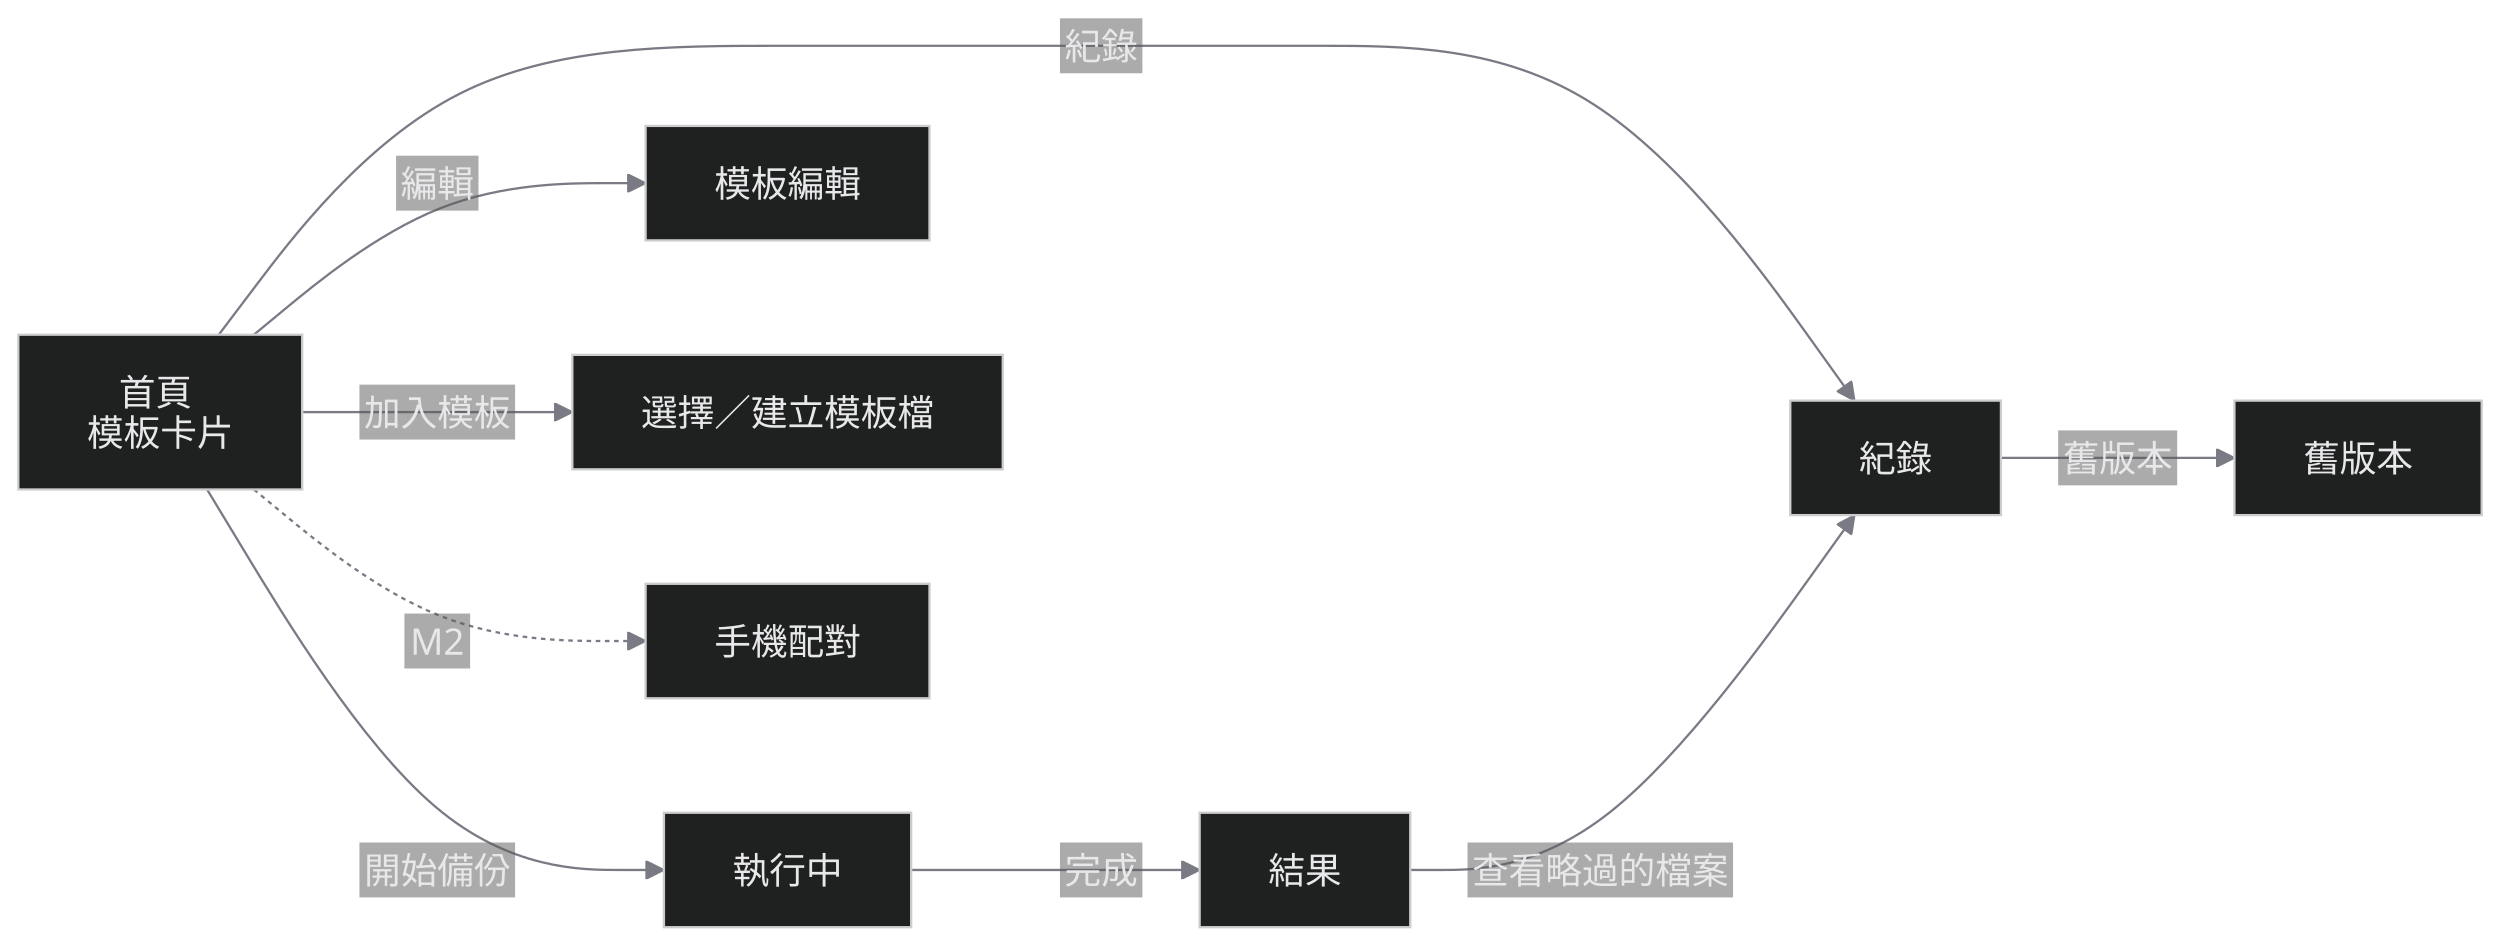
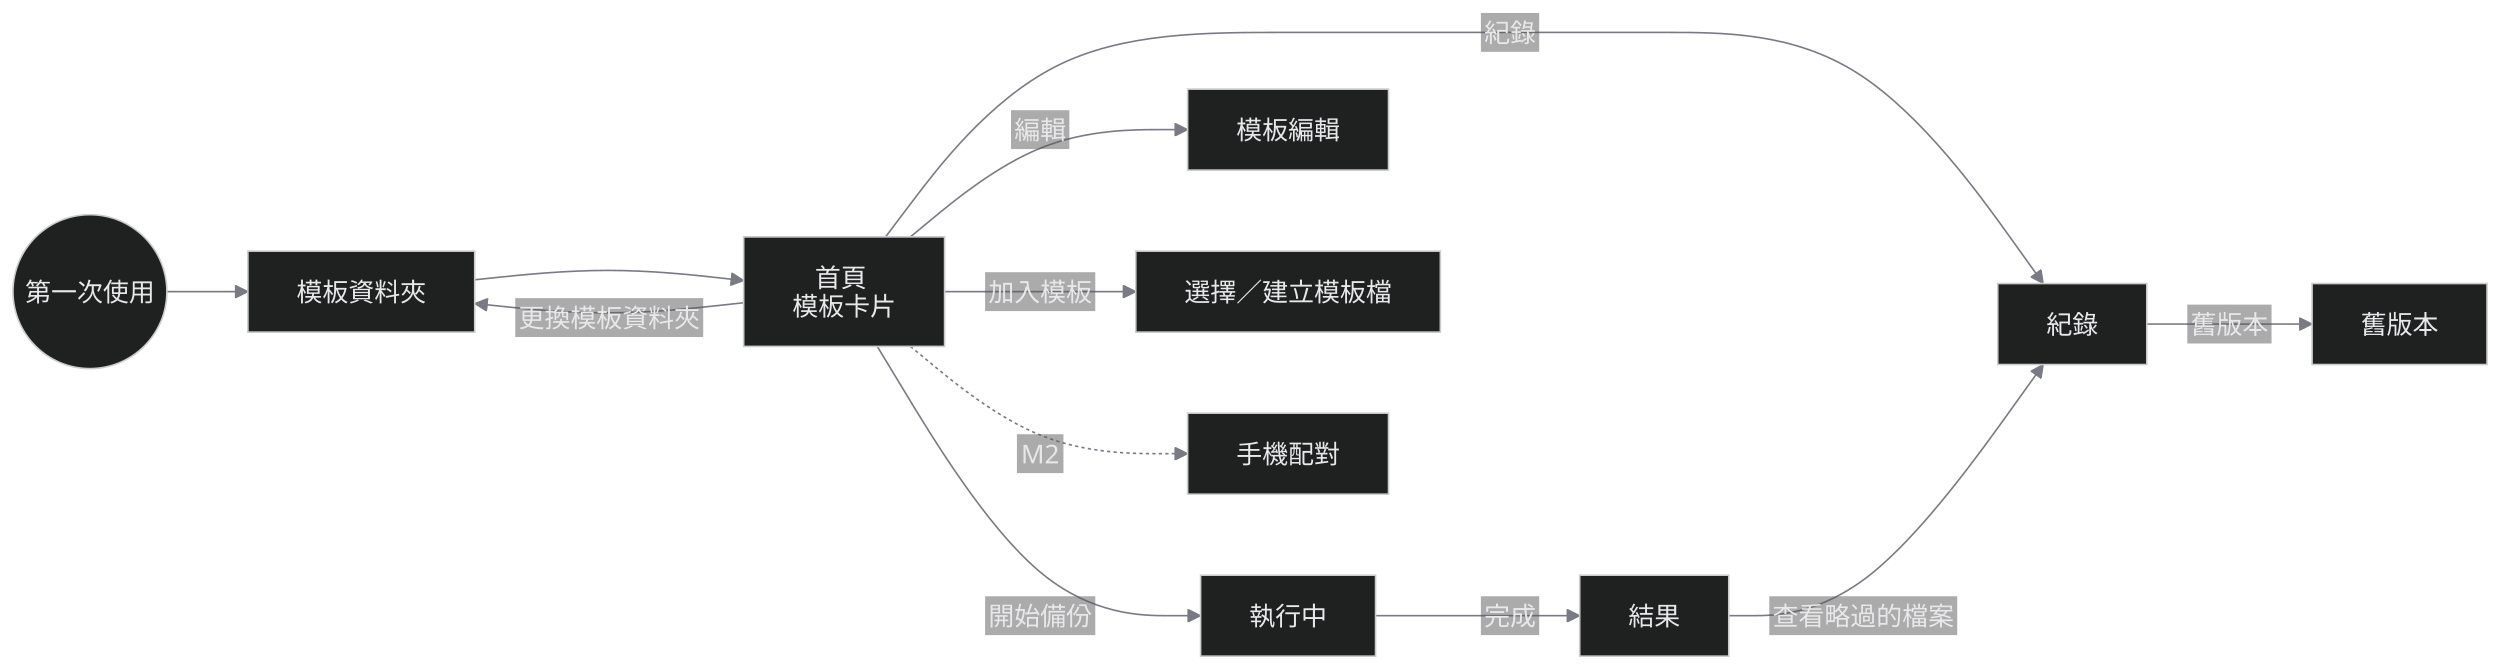
- <svg xmlns="http://www.w3.org/2000/svg" id="diagram-screens" width="100%" class="flowchart" style="max-width: 1092px; background-color: transparent;" viewBox="0 0 1092 413" role="graphics-document document" aria-roledescription="flowchart-v2">
+ <svg xmlns="http://www.w3.org/2000/svg" id="diagram-screens" width="100%" class="flowchart" style="max-width: 1543px; background-color: transparent;" viewBox="0 0 1543 413" role="graphics-document document" aria-roledescription="flowchart-v2">
  <style>#diagram-screens{font-family:Microsoft JhengHei UI,Microsoft JhengHei,Noto Sans TC,sans-serif;font-size:16px;fill:#E8E8EA;}@keyframes edge-animation-frame{from{stroke-dashoffset:0;}}@keyframes dash{to{stroke-dashoffset:0;}}#diagram-screens .edge-animation-slow{stroke-dasharray:9,5!important;stroke-dashoffset:900;animation:dash 50s linear infinite;stroke-linecap:round;}#diagram-screens .edge-animation-fast{stroke-dasharray:9,5!important;stroke-dashoffset:900;animation:dash 20s linear infinite;stroke-linecap:round;}#diagram-screens .error-icon{fill:#a44141;}#diagram-screens .error-text{fill:#ddd;stroke:#ddd;}#diagram-screens .edge-thickness-normal{stroke-width:1px;}#diagram-screens .edge-thickness-thick{stroke-width:3.5px;}#diagram-screens .edge-pattern-solid{stroke-dasharray:0;}#diagram-screens .edge-thickness-invisible{stroke-width:0;fill:none;}#diagram-screens .edge-pattern-dashed{stroke-dasharray:3;}#diagram-screens .edge-pattern-dotted{stroke-dasharray:2;}#diagram-screens .marker{fill:#7A7A85;stroke:#7A7A85;}#diagram-screens .marker.cross{stroke:#7A7A85;}#diagram-screens svg{font-family:Microsoft JhengHei UI,Microsoft JhengHei,Noto Sans TC,sans-serif;font-size:16px;}#diagram-screens p{margin:0;}#diagram-screens .label{font-family:Microsoft JhengHei UI,Microsoft JhengHei,Noto Sans TC,sans-serif;color:#E8E8EA;}#diagram-screens .cluster-label text{fill:#F9FFFE;}#diagram-screens .cluster-label span{color:#F9FFFE;}#diagram-screens .cluster-label span p{background-color:transparent;}#diagram-screens .label text,#diagram-screens span{fill:#E8E8EA;color:#E8E8EA;}#diagram-screens .node rect,#diagram-screens .node circle,#diagram-screens .node ellipse,#diagram-screens .node polygon,#diagram-screens .node path{fill:#1f2020;stroke:#ccc;stroke-width:1px;}#diagram-screens .rough-node .label text,#diagram-screens .node .label text,#diagram-screens .image-shape .label,#diagram-screens .icon-shape .label{text-anchor:middle;}#diagram-screens .node .katex path{fill:#000;stroke:#000;stroke-width:1px;}#diagram-screens .rough-node .label,#diagram-screens .node .label,#diagram-screens .image-shape .label,#diagram-screens .icon-shape .label{text-align:center;}#diagram-screens .node.clickable{cursor:pointer;}#diagram-screens .root .anchor path{fill:#7A7A85!important;stroke-width:0;stroke:#7A7A85;}#diagram-screens .arrowheadPath{fill:lightgrey;}#diagram-screens .edgePath .path{stroke:#7A7A85;stroke-width:1px;}#diagram-screens .flowchart-link{stroke:#7A7A85;fill:none;}#diagram-screens .edgeLabel{background-color:hsl(0, 0%, 34.412%);text-align:center;}#diagram-screens .edgeLabel p{background-color:hsl(0, 0%, 34.412%);}#diagram-screens .edgeLabel rect{opacity:0.5;background-color:hsl(0, 0%, 34.412%);fill:hsl(0, 0%, 34.412%);}#diagram-screens .labelBkg{background-color:rgba(87.75, 87.75, 87.75, 0.5);}#diagram-screens .cluster rect{fill:hsl(180, 1.587%, 28.353%);stroke:rgba(255, 255, 255, 0.25);stroke-width:1px;}#diagram-screens .cluster text{fill:#F9FFFE;}#diagram-screens .cluster span{color:#F9FFFE;}#diagram-screens .node .collapsed-indicator{fill:rgba(255, 255, 255, 0.25);stroke:none;opacity:0.6;}#diagram-screens .node .collapsed-separator{stroke:rgba(255, 255, 255, 0.25);stroke-width:0.75px;}#diagram-screens div.mermaidTooltip{position:absolute;text-align:center;max-width:200px;padding:2px;font-family:Microsoft JhengHei UI,Microsoft JhengHei,Noto Sans TC,sans-serif;font-size:12px;background:#2E2E38;border:1px solid rgba(255, 255, 255, 0.25);border-radius:2px;pointer-events:none;z-index:100;}#diagram-screens .flowchartTitleText{text-anchor:middle;font-size:18px;fill:#E8E8EA;}#diagram-screens rect.text{fill:none;stroke-width:0;}#diagram-screens .icon-shape,#diagram-screens .image-shape{background-color:hsl(0, 0%, 34.412%);text-align:center;}#diagram-screens .icon-shape p,#diagram-screens .image-shape p{background-color:hsl(0, 0%, 34.412%);padding:2px;}#diagram-screens .icon-shape .label rect,#diagram-screens .image-shape .label rect{opacity:0.5;background-color:hsl(0, 0%, 34.412%);fill:hsl(0, 0%, 34.412%);}#diagram-screens .label-icon{display:inline-block;height:1em;overflow:visible;vertical-align:-0.125em;}#diagram-screens .node .label-icon path{fill:currentColor;stroke:revert;stroke-width:revert;}#diagram-screens .node .neo-node{stroke:#ccc;}#diagram-screens [data-look="neo"].node rect,#diagram-screens [data-look="neo"].cluster rect,#diagram-screens [data-look="neo"].node polygon{stroke:url(#diagram-screens-gradient);filter:drop-shadow( 1px 2px 2px rgba(185,185,185,1));}#diagram-screens [data-look="neo"].swimlane.cluster rect{filter:none;}#diagram-screens [data-look="neo"].node path{stroke:url(#diagram-screens-gradient);stroke-width:1px;}#diagram-screens [data-look="neo"].node .outer-path{filter:drop-shadow( 1px 2px 2px rgba(185,185,185,1));}#diagram-screens [data-look="neo"].node .neo-line path{stroke:#ccc;filter:none;}#diagram-screens [data-look="neo"].node circle{stroke:url(#diagram-screens-gradient);filter:drop-shadow( 1px 2px 2px rgba(185,185,185,1));}#diagram-screens [data-look="neo"].node circle .state-start{fill:#000000;}#diagram-screens [data-look="neo"].icon-shape .icon{fill:url(#diagram-screens-gradient);filter:drop-shadow( 1px 2px 2px rgba(185,185,185,1));}#diagram-screens [data-look="neo"].icon-shape .icon-neo path{stroke:url(#diagram-screens-gradient);filter:drop-shadow( 1px 2px 2px rgba(185,185,185,1));}#diagram-screens :root{--mermaid-font-family:"trebuchet ms",verdana,arial,sans-serif;}</style>
  <g>
    <marker id="diagram-screens_flowchart-v2-pointEnd" class="marker flowchart-v2" viewBox="0 0 10 10" refX="5" refY="5" markerUnits="userSpaceOnUse" markerWidth="8" markerHeight="8" orient="auto">
      <path d="M 0 0 L 10 5 L 0 10 z" class="arrowMarkerPath" style="stroke-width: 1; stroke-dasharray: 1, 0;" />
    </marker>
    <marker id="diagram-screens_flowchart-v2-pointStart" class="marker flowchart-v2" viewBox="0 0 10 10" refX="4.5" refY="5" markerUnits="userSpaceOnUse" markerWidth="8" markerHeight="8" orient="auto">
      <path d="M 0 5 L 10 10 L 10 0 z" class="arrowMarkerPath" style="stroke-width: 1; stroke-dasharray: 1, 0;" />
    </marker>
    <marker id="diagram-screens_flowchart-v2-pointEnd-margin" class="marker flowchart-v2" viewBox="0 0 11.5 14" refX="11.5" refY="7" markerUnits="userSpaceOnUse" markerWidth="10.5" markerHeight="14" orient="auto">
      <path d="M 0 0 L 11.5 7 L 0 14 z" class="arrowMarkerPath" style="stroke-width: 0; stroke-dasharray: 1, 0;" />
    </marker>
    <marker id="diagram-screens_flowchart-v2-pointStart-margin" class="marker flowchart-v2" viewBox="0 0 11.5 14" refX="1" refY="7" markerUnits="userSpaceOnUse" markerWidth="11.5" markerHeight="14" orient="auto">
      <polygon points="0,7 11.5,14 11.5,0" class="arrowMarkerPath" style="stroke-width: 0; stroke-dasharray: 1, 0;" />
    </marker>
    <marker id="diagram-screens_flowchart-v2-circleEnd" class="marker flowchart-v2" viewBox="0 0 10 10" refX="11" refY="5" markerUnits="userSpaceOnUse" markerWidth="11" markerHeight="11" orient="auto">
      <circle cx="5" cy="5" r="5" class="arrowMarkerPath" style="stroke-width: 1; stroke-dasharray: 1, 0;" />
    </marker>
    <marker id="diagram-screens_flowchart-v2-circleStart" class="marker flowchart-v2" viewBox="0 0 10 10" refX="-1" refY="5" markerUnits="userSpaceOnUse" markerWidth="11" markerHeight="11" orient="auto">
      <circle cx="5" cy="5" r="5" class="arrowMarkerPath" style="stroke-width: 1; stroke-dasharray: 1, 0;" />
    </marker>
    <marker id="diagram-screens_flowchart-v2-circleEnd-margin" class="marker flowchart-v2" viewBox="0 0 10 10" refY="5" refX="12.25" markerUnits="userSpaceOnUse" markerWidth="14" markerHeight="14" orient="auto">
      <circle cx="5" cy="5" r="5" class="arrowMarkerPath" style="stroke-width: 0; stroke-dasharray: 1, 0;" />
    </marker>
    <marker id="diagram-screens_flowchart-v2-circleStart-margin" class="marker flowchart-v2" viewBox="0 0 10 10" refX="-2" refY="5" markerUnits="userSpaceOnUse" markerWidth="14" markerHeight="14" orient="auto">
      <circle cx="5" cy="5" r="5" class="arrowMarkerPath" style="stroke-width: 0; stroke-dasharray: 1, 0;" />
    </marker>
    <marker id="diagram-screens_flowchart-v2-crossEnd" class="marker cross flowchart-v2" viewBox="0 0 11 11" refX="12" refY="5.2" markerUnits="userSpaceOnUse" markerWidth="11" markerHeight="11" orient="auto">
      <path d="M 1,1 l 9,9 M 10,1 l -9,9" class="arrowMarkerPath" style="stroke-width: 2; stroke-dasharray: 1, 0;" />
    </marker>
    <marker id="diagram-screens_flowchart-v2-crossStart" class="marker cross flowchart-v2" viewBox="0 0 11 11" refX="-1" refY="5.2" markerUnits="userSpaceOnUse" markerWidth="11" markerHeight="11" orient="auto">
      <path d="M 1,1 l 9,9 M 10,1 l -9,9" class="arrowMarkerPath" style="stroke-width: 2; stroke-dasharray: 1, 0;" />
    </marker>
    <marker id="diagram-screens_flowchart-v2-crossEnd-margin" class="marker cross flowchart-v2" viewBox="0 0 15 15" refX="17.7" refY="7.5" markerUnits="userSpaceOnUse" markerWidth="12" markerHeight="12" orient="auto">
      <path d="M 1,1 L 14,14 M 1,14 L 14,1" class="arrowMarkerPath" style="stroke-width: 2.5;" />
    </marker>
    <marker id="diagram-screens_flowchart-v2-crossStart-margin" class="marker cross flowchart-v2" viewBox="0 0 15 15" refX="-3.5" refY="7.5" markerUnits="userSpaceOnUse" markerWidth="12" markerHeight="12" orient="auto">
      <path d="M 1,1 L 14,14 M 1,14 L 14,1" class="arrowMarkerPath" style="stroke-width: 2.5; stroke-dasharray: 1, 0;" />
    </marker>
    <g class="root">
      <g class="clusters" />
      <g class="edgePaths">
-         <path d="M90.449,213.8L107.207,241.5C123.966,269.2,157.483,324.6,190.075,352.3C222.667,380,254.333,380,270.167,380L286,380" id="diagram-screens-L_HOME_RUN_0" class="edge-thickness-normal edge-pattern-solid edge-thickness-normal edge-pattern-solid flowchart-link" style=";" data-edge="true" data-et="edge" data-id="L_HOME_RUN_0" data-points="W3sieCI6OTAuNDQ4OTk5NTM4NDIxNjMsInkiOjIxMy43OTk5OTkyMzcwNjA1NX0seyJ4IjoxOTEsInkiOjM4MH0seyJ4IjoyOTAsInkiOjM4MH1d" data-look="classic" marker-end="url(#diagram-screens_flowchart-v2-pointEnd)" />
-         <path d="M110.898,146.2L124.248,135.167C137.599,124.133,164.299,102.067,192.15,91.033C220,80,249,80,263.5,80L278,80" id="diagram-screens-L_HOME_EDIT_0" class="edge-thickness-normal edge-pattern-solid edge-thickness-normal edge-pattern-solid flowchart-link" style=";" data-edge="true" data-et="edge" data-id="L_HOME_EDIT_0" data-points="W3sieCI6MTEwLjg5Nzk5OTA3Njg0MzI2LCJ5IjoxNDYuMjAwMDAwNzYyOTM5NDV9LHsieCI6MTkxLCJ5Ijo4MH0seyJ4IjoyODIsInkiOjgwfV0=" data-look="classic" marker-end="url(#diagram-screens_flowchart-v2-pointEnd)" />
-         <path d="M132,180L141.833,180C151.667,180,171.333,180,190.333,180C209.333,180,227.667,180,236.833,180L246,180" id="diagram-screens-L_HOME_ADD_0" class="edge-thickness-normal edge-pattern-solid edge-thickness-normal edge-pattern-solid flowchart-link" style=";" data-edge="true" data-et="edge" data-id="L_HOME_ADD_0" data-points="W3sieCI6MTMyLCJ5IjoxODB9LHsieCI6MTkxLCJ5IjoxODB9LHsieCI6MjUwLCJ5IjoxODB9XQ==" data-look="classic" marker-end="url(#diagram-screens_flowchart-v2-pointEnd)" />
-         <path d="M95.561,146.2L111.468,125.167C127.374,104.133,159.187,62.067,200.594,41.033C242,20,293,20,341.333,20C389.667,20,435.333,20,473,20C510.667,20,540.333,20,576.667,20C613,20,656,20,695.626,45.291C735.251,70.583,771.502,121.166,789.628,146.457L807.753,171.749" id="diagram-screens-L_HOME_LOG_0" class="edge-thickness-normal edge-pattern-solid edge-thickness-normal edge-pattern-solid flowchart-link" style=";" data-edge="true" data-et="edge" data-id="L_HOME_LOG_0" data-points="W3sieCI6OTUuNTYxMjQ5NDIzMDI3MDQsInkiOjE0Ni4yMDAwMDA3NjI5Mzk0NX0seyJ4IjoxOTEsInkiOjIwfSx7IngiOjM0NCwieSI6MjB9LHsieCI6NDgxLCJ5IjoyMH0seyJ4Ijo1NzAsInkiOjIwfSx7IngiOjY5OSwieSI6MjB9LHsieCI6ODEwLjA4MzMzMzMzMzMzMzQsInkiOjE3NX1d" data-look="classic" marker-end="url(#diagram-screens_flowchart-v2-pointEnd)" />
-         <path d="M398,380L411.833,380C425.667,380,453.333,380,473.667,380C494,380,507,380,513.5,380L520,380" id="diagram-screens-L_RUN_RESULT_0" class="edge-thickness-normal edge-pattern-solid edge-thickness-normal edge-pattern-solid flowchart-link" style=";" data-edge="true" data-et="edge" data-id="L_RUN_RESULT_0" data-points="W3sieCI6Mzk4LCJ5IjozODB9LHsieCI6NDgxLCJ5IjozODB9LHsieCI6NTI0LCJ5IjozODB9XQ==" data-look="classic" marker-end="url(#diagram-screens_flowchart-v2-pointEnd)" />
-         <path d="M616,380L629.833,380C643.667,380,671.333,380,703.292,354.709C735.251,329.417,771.502,278.834,789.628,253.543L807.753,228.251" id="diagram-screens-L_RESULT_LOG_0" class="edge-thickness-normal edge-pattern-solid edge-thickness-normal edge-pattern-solid flowchart-link" style=";" data-edge="true" data-et="edge" data-id="L_RESULT_LOG_0" data-points="W3sieCI6NjE2LCJ5IjozODB9LHsieCI6Njk5LCJ5IjozODB9LHsieCI6ODEwLjA4MzMzMzMzMzMzMzQsInkiOjIyNX1d" data-look="classic" marker-end="url(#diagram-screens_flowchart-v2-pointEnd)" />
-         <path d="M874,200L882.5,200C891,200,908,200,924.333,200C940.667,200,956.333,200,964.167,200L972,200" id="diagram-screens-L_LOG_VER_0" class="edge-thickness-normal edge-pattern-solid edge-thickness-normal edge-pattern-solid flowchart-link" style=";" data-edge="true" data-et="edge" data-id="L_LOG_VER_0" data-points="W3sieCI6ODc0LCJ5IjoyMDB9LHsieCI6OTI1LCJ5IjoyMDB9LHsieCI6OTc2LCJ5IjoyMDB9XQ==" data-look="classic" marker-end="url(#diagram-screens_flowchart-v2-pointEnd)" />
-         <path d="M110.898,213.8L124.248,224.833C137.599,235.867,164.299,257.933,192.15,268.967C220,280,249,280,263.5,280L278,280" id="diagram-screens-L_HOME_PHONE_0" class="edge-thickness-normal edge-pattern-dotted edge-thickness-normal edge-pattern-solid flowchart-link" style=";" data-edge="true" data-et="edge" data-id="L_HOME_PHONE_0" data-points="W3sieCI6MTEwLjg5Nzk5OTA3Njg0MzI2LCJ5IjoyMTMuNzk5OTk5MjM3MDYwNTV9LHsieCI6MTkxLCJ5IjoyODB9LHsieCI6MjgyLCJ5IjoyODB9XQ==" data-look="classic" marker-end="url(#diagram-screens_flowchart-v2-pointEnd)" />
+         <path d="M103,180L107.167,180C111.333,180,119.667,180,127.333,180C135,180,142,180,145.5,180L149,180" id="diagram-screens-L_START_FOLDER_0" class="edge-thickness-normal edge-pattern-solid edge-thickness-normal edge-pattern-solid flowchart-link" style=";" data-edge="true" data-et="edge" data-id="L_START_FOLDER_0" data-points="W3sieCI6MTAzLCJ5IjoxODB9LHsieCI6MTI4LCJ5IjoxODB9LHsieCI6MTUzLCJ5IjoxODB9XQ==" data-look="classic" marker-end="url(#diagram-screens_flowchart-v2-pointEnd)" />
+         <path d="M293,172.68L306.833,171.233C320.667,169.786,348.333,166.893,375.337,166.9C402.341,166.907,428.683,169.813,441.853,171.267L455.024,172.72" id="diagram-screens-L_FOLDER_HOME_0" class="edge-thickness-normal edge-pattern-solid edge-thickness-normal edge-pattern-solid flowchart-link" style=";" data-edge="true" data-et="edge" data-id="L_FOLDER_HOME_0" data-points="W3sieCI6MjkzLCJ5IjoxNzIuNjc5NzM4NTYyMDkxNX0seyJ4IjozNzYsInkiOjE2NH0seyJ4Ijo0NTksInkiOjE3My4xNTg2MjA2ODk2NTUxOH1d" data-look="classic" marker-end="url(#diagram-screens_flowchart-v2-pointEnd)" />
+         <path d="M459,186.841L445.167,188.368C431.333,189.894,403.667,192.947,376.663,193.096C349.659,193.245,323.319,190.491,310.149,189.114L296.978,187.736" id="diagram-screens-L_HOME_FOLDER_0" class="edge-thickness-normal edge-pattern-solid edge-thickness-normal edge-pattern-solid flowchart-link" style=";" data-edge="true" data-et="edge" data-id="L_HOME_FOLDER_0" data-points="W3sieCI6NDU5LCJ5IjoxODYuODQxMzc5MzEwMzQ0ODJ9LHsieCI6Mzc2LCJ5IjoxOTZ9LHsieCI6MjkzLCJ5IjoxODcuMzIwMjYxNDM3OTA4NX1d" data-look="classic" marker-end="url(#diagram-screens_flowchart-v2-pointEnd)" />
+         <path d="M541.449,213.8L558.207,241.5C574.966,269.2,608.483,324.6,641.075,352.3C673.667,380,705.333,380,721.167,380L737,380" id="diagram-screens-L_HOME_RUN_0" class="edge-thickness-normal edge-pattern-solid edge-thickness-normal edge-pattern-solid flowchart-link" style=";" data-edge="true" data-et="edge" data-id="L_HOME_RUN_0" data-points="W3sieCI6NTQxLjQ0ODk5OTUzODQyMTYsInkiOjIxMy43OTk5OTkyMzcwNjA1NX0seyJ4Ijo2NDIsInkiOjM4MH0seyJ4Ijo3NDEsInkiOjM4MH1d" data-look="classic" marker-end="url(#diagram-screens_flowchart-v2-pointEnd)" />
+         <path d="M561.898,146.2L575.248,135.167C588.599,124.133,615.299,102.067,643.15,91.033C671,80,700,80,714.5,80L729,80" id="diagram-screens-L_HOME_EDIT_0" class="edge-thickness-normal edge-pattern-solid edge-thickness-normal edge-pattern-solid flowchart-link" style=";" data-edge="true" data-et="edge" data-id="L_HOME_EDIT_0" data-points="W3sieCI6NTYxLjg5Nzk5OTA3Njg0MzIsInkiOjE0Ni4yMDAwMDA3NjI5Mzk0NX0seyJ4Ijo2NDIsInkiOjgwfSx7IngiOjczMywieSI6ODB9XQ==" data-look="classic" marker-end="url(#diagram-screens_flowchart-v2-pointEnd)" />
+         <path d="M583,180L592.833,180C602.667,180,622.333,180,641.333,180C660.333,180,678.667,180,687.833,180L697,180" id="diagram-screens-L_HOME_ADD_0" class="edge-thickness-normal edge-pattern-solid edge-thickness-normal edge-pattern-solid flowchart-link" style=";" data-edge="true" data-et="edge" data-id="L_HOME_ADD_0" data-points="W3sieCI6NTgzLCJ5IjoxODB9LHsieCI6NjQyLCJ5IjoxODB9LHsieCI6NzAxLCJ5IjoxODB9XQ==" data-look="classic" marker-end="url(#diagram-screens_flowchart-v2-pointEnd)" />
+         <path d="M546.561,146.2L562.468,125.167C578.374,104.133,610.187,62.067,651.594,41.033C693,20,744,20,792.333,20C840.667,20,886.333,20,924,20C961.667,20,991.333,20,1027.667,20C1064,20,1107,20,1146.626,45.291C1186.251,70.583,1222.502,121.166,1240.628,146.457L1258.753,171.749" id="diagram-screens-L_HOME_LOG_0" class="edge-thickness-normal edge-pattern-solid edge-thickness-normal edge-pattern-solid flowchart-link" style=";" data-edge="true" data-et="edge" data-id="L_HOME_LOG_0" data-points="W3sieCI6NTQ2LjU2MTI0OTQyMzAyNywieSI6MTQ2LjIwMDAwMDc2MjkzOTQ1fSx7IngiOjY0MiwieSI6MjB9LHsieCI6Nzk1LCJ5IjoyMH0seyJ4Ijo5MzIsInkiOjIwfSx7IngiOjEwMjEsInkiOjIwfSx7IngiOjExNTAsInkiOjIwfSx7IngiOjEyNjEuMDgzMzMzMzMzMzMzMywieSI6MTc1fV0=" data-look="classic" marker-end="url(#diagram-screens_flowchart-v2-pointEnd)" />
+         <path d="M849,380L862.833,380C876.667,380,904.333,380,924.667,380C945,380,958,380,964.5,380L971,380" id="diagram-screens-L_RUN_RESULT_0" class="edge-thickness-normal edge-pattern-solid edge-thickness-normal edge-pattern-solid flowchart-link" style=";" data-edge="true" data-et="edge" data-id="L_RUN_RESULT_0" data-points="W3sieCI6ODQ5LCJ5IjozODB9LHsieCI6OTMyLCJ5IjozODB9LHsieCI6OTc1LCJ5IjozODB9XQ==" data-look="classic" marker-end="url(#diagram-screens_flowchart-v2-pointEnd)" />
+         <path d="M1067,380L1080.833,380C1094.667,380,1122.333,380,1154.292,354.709C1186.251,329.417,1222.502,278.834,1240.628,253.543L1258.753,228.251" id="diagram-screens-L_RESULT_LOG_0" class="edge-thickness-normal edge-pattern-solid edge-thickness-normal edge-pattern-solid flowchart-link" style=";" data-edge="true" data-et="edge" data-id="L_RESULT_LOG_0" data-points="W3sieCI6MTA2NywieSI6MzgwfSx7IngiOjExNTAsInkiOjM4MH0seyJ4IjoxMjYxLjA4MzMzMzMzMzMzMzMsInkiOjIyNX1d" data-look="classic" marker-end="url(#diagram-screens_flowchart-v2-pointEnd)" />
+         <path d="M1325,200L1333.5,200C1342,200,1359,200,1375.333,200C1391.667,200,1407.333,200,1415.167,200L1423,200" id="diagram-screens-L_LOG_VER_0" class="edge-thickness-normal edge-pattern-solid edge-thickness-normal edge-pattern-solid flowchart-link" style=";" data-edge="true" data-et="edge" data-id="L_LOG_VER_0" data-points="W3sieCI6MTMyNSwieSI6MjAwfSx7IngiOjEzNzYsInkiOjIwMH0seyJ4IjoxNDI3LCJ5IjoyMDB9XQ==" data-look="classic" marker-end="url(#diagram-screens_flowchart-v2-pointEnd)" />
+         <path d="M561.898,213.8L575.248,224.833C588.599,235.867,615.299,257.933,643.15,268.967C671,280,700,280,714.5,280L729,280" id="diagram-screens-L_HOME_PHONE_0" class="edge-thickness-normal edge-pattern-dotted edge-thickness-normal edge-pattern-solid flowchart-link" style=";" data-edge="true" data-et="edge" data-id="L_HOME_PHONE_0" data-points="W3sieCI6NTYxLjg5Nzk5OTA3Njg0MzIsInkiOjIxMy43OTk5OTkyMzcwNjA1NX0seyJ4Ijo2NDIsInkiOjI4MH0seyJ4Ijo3MzMsInkiOjI4MH1d" data-look="classic" marker-end="url(#diagram-screens_flowchart-v2-pointEnd)" />
      </g>
      <g class="edgeLabels">
-         <g class="edgeLabel" transform="translate(191, 380)">
+         <g class="edgeLabel">
+           <g class="label" data-id="L_START_FOLDER_0" transform="translate(0, 0)">
+             <text y="-10.1" text-anchor="middle">
+               <tspan class="text-outer-tspan row" x="0" y="-0.1em" dy="1.1em" text-anchor="middle" />
+             </text>
+           </g>
+         </g>
+         <g>
+           <rect class="background" style="stroke: none" />
+         </g>
+         <g class="edgeLabel">
+           <g class="label" data-id="L_FOLDER_HOME_0" transform="translate(0, 0)">
+             <text y="-10.1" text-anchor="middle">
+               <tspan class="text-outer-tspan row" x="0" y="-0.1em" dy="1.1em" text-anchor="middle" />
+             </text>
+           </g>
+         </g>
+         <g>
+           <rect class="background" style="stroke: none" />
+         </g>
+         <g class="edgeLabel" transform="translate(376.0254, 195.9972)">
+           <g class="label" data-id="L_HOME_FOLDER_0" transform="translate(0, -10)">
+             <g>
+               <rect class="background" style="" x="-58" y="-2" width="116" height="24" />
+               <text y="-10.1" text-anchor="middle" style="">
+                 <tspan class="text-outer-tspan row" x="0" y="-0.1em" dy="1.1em" text-anchor="middle">
+                   <tspan font-style="normal" class="text-inner-tspan" font-weight="normal">更換模板資料夾</tspan>
+                 </tspan>
+               </text>
+             </g>
+           </g>
+         </g>
+         <g class="edgeLabel" transform="translate(642, 380)">
          <g class="label" data-id="L_HOME_RUN_0" transform="translate(0, -10)">
            <g>
              <rect class="background" style="" x="-34" y="-2" width="68" height="24" />
              <text y="-10.1" text-anchor="middle" style="">
                <tspan class="text-outer-tspan row" x="0" y="-0.1em" dy="1.1em" text-anchor="middle">
                  <tspan font-style="normal" class="text-inner-tspan" font-weight="normal">開始備份</tspan>
                </tspan>
              </text>
            </g>
          </g>
        </g>
-         <g class="edgeLabel" transform="translate(191, 80)">
+         <g class="edgeLabel" transform="translate(642, 80)">
          <g class="label" data-id="L_HOME_EDIT_0" transform="translate(0, -10)">
            <g>
              <rect class="background" style="" x="-18" y="-2" width="36" height="24" />
              <text y="-10.1" text-anchor="middle" style="">
                <tspan class="text-outer-tspan row" x="0" y="-0.1em" dy="1.1em" text-anchor="middle">
                  <tspan font-style="normal" class="text-inner-tspan" font-weight="normal">編輯</tspan>
                </tspan>
              </text>
            </g>
          </g>
        </g>
-         <g class="edgeLabel" transform="translate(191, 180)">
+         <g class="edgeLabel" transform="translate(642, 180)">
          <g class="label" data-id="L_HOME_ADD_0" transform="translate(0, -10)">
            <g>
              <rect class="background" style="" x="-34" y="-2" width="68" height="24" />
              <text y="-10.1" text-anchor="middle" style="">
                <tspan class="text-outer-tspan row" x="0" y="-0.1em" dy="1.1em" text-anchor="middle">
                  <tspan font-style="normal" class="text-inner-tspan" font-weight="normal">加入模板</tspan>
                </tspan>
              </text>
            </g>
          </g>
        </g>
-         <g class="edgeLabel" transform="translate(481, 20)">
+         <g class="edgeLabel" transform="translate(932, 20)">
          <g class="label" data-id="L_HOME_LOG_0" transform="translate(0, -10)">
            <g>
              <rect class="background" style="" x="-18" y="-2" width="36" height="24" />
              <text y="-10.1" text-anchor="middle" style="">
                <tspan class="text-outer-tspan row" x="0" y="-0.1em" dy="1.1em" text-anchor="middle">
                  <tspan font-style="normal" class="text-inner-tspan" font-weight="normal">紀錄</tspan>
                </tspan>
              </text>
            </g>
          </g>
        </g>
-         <g class="edgeLabel" transform="translate(481, 380)">
+         <g class="edgeLabel" transform="translate(932, 380)">
          <g class="label" data-id="L_RUN_RESULT_0" transform="translate(0, -10)">
            <g>
              <rect class="background" style="" x="-18" y="-2" width="36" height="24" />
              <text y="-10.1" text-anchor="middle" style="">
                <tspan class="text-outer-tspan row" x="0" y="-0.1em" dy="1.1em" text-anchor="middle">
                  <tspan font-style="normal" class="text-inner-tspan" font-weight="normal">完成</tspan>
                </tspan>
              </text>
            </g>
          </g>
        </g>
-         <g class="edgeLabel" transform="translate(699, 380)">
+         <g class="edgeLabel" transform="translate(1150, 380)">
          <g class="label" data-id="L_RESULT_LOG_0" transform="translate(0, -10)">
            <g>
              <rect class="background" style="" x="-58" y="-2" width="116" height="24" />
              <text y="-10.1" text-anchor="middle" style="">
                <tspan class="text-outer-tspan row" x="0" y="-0.1em" dy="1.1em" text-anchor="middle">
                  <tspan font-style="normal" class="text-inner-tspan" font-weight="normal">查看略過的檔案</tspan>
                </tspan>
              </text>
            </g>
          </g>
        </g>
-         <g class="edgeLabel" transform="translate(925, 200)">
+         <g class="edgeLabel" transform="translate(1376, 200)">
          <g class="label" data-id="L_LOG_VER_0" transform="translate(0, -10)">
            <g>
              <rect class="background" style="" x="-26" y="-2" width="52" height="24" />
              <text y="-10.1" text-anchor="middle" style="">
                <tspan class="text-outer-tspan row" x="0" y="-0.1em" dy="1.1em" text-anchor="middle">
                  <tspan font-style="normal" class="text-inner-tspan" font-weight="normal">舊版本</tspan>
                </tspan>
              </text>
            </g>
          </g>
        </g>
-         <g class="edgeLabel" transform="translate(191, 280)">
+         <g class="edgeLabel" transform="translate(642, 280)">
          <g class="label" data-id="L_HOME_PHONE_0" transform="translate(0, -10)">
            <g>
              <rect class="background" style="" x="-14.359" y="-2" width="28.719" height="24" />
              <text y="-10.1" text-anchor="middle" style="">
                <tspan class="text-outer-tspan row" x="0" y="-0.1em" dy="1.1em" text-anchor="middle">
                  <tspan font-style="normal" class="text-inner-tspan" font-weight="normal">M2</tspan>
                </tspan>
              </text>
            </g>
          </g>
        </g>
      </g>
      <g class="nodes">
-         <g class="node default" id="diagram-screens-flowchart-HOME-0" data-look="classic" transform="translate(70, 180)">
+         <g class="node default" id="diagram-screens-flowchart-START-0" data-look="classic" transform="translate(55.5, 180)">
+           <circle class="basic label-container" style="" r="47.5" cx="0" cy="0" />
+           <g class="label" style="" transform="translate(0, -10)">
+             <rect />
+             <g>
+               <rect class="background" style="stroke: none" />
+               <text y="-10.1" style="">
+                 <tspan class="text-outer-tspan row" x="0" y="-0.1em" dy="1.1em">
+                   <tspan font-style="normal" class="text-inner-tspan" font-weight="normal">第一次使用</tspan>
+                 </tspan>
+               </text>
+             </g>
+           </g>
+         </g>
+         <g class="node default" id="diagram-screens-flowchart-FOLDER-1" data-look="classic" transform="translate(223, 180)">
+           <rect class="basic label-container" style="" x="-70" y="-25" width="140" height="50" />
+           <g class="label" style="" transform="translate(0, -10)">
+             <rect />
+             <g>
+               <rect class="background" style="stroke: none" />
+               <text y="-10.1" style="">
+                 <tspan class="text-outer-tspan row" x="0" y="-0.1em" dy="1.1em">
+                   <tspan font-style="normal" class="text-inner-tspan" font-weight="normal">模板資料夾</tspan>
+                 </tspan>
+               </text>
+             </g>
+           </g>
+         </g>
+         <g class="node default" id="diagram-screens-flowchart-HOME-3" data-look="classic" transform="translate(521, 180)">
          <rect class="basic label-container" style="" x="-62" y="-33.8" width="124" height="67.6" />
          <g class="label" style="" transform="translate(0, -18.8)">
            <rect />
            <g>
              <rect class="background" style="stroke: none" />
              <text y="-10.1" style="">
                <tspan class="text-outer-tspan row" x="0" y="-0.1em" dy="1.1em">
                  <tspan font-style="normal" class="text-inner-tspan" font-weight="normal">首頁</tspan>
                </tspan>
                <tspan class="text-outer-tspan row" x="0" y="1em" dy="1.1em">
                  <tspan font-style="normal" class="text-inner-tspan" font-weight="normal">模板卡片</tspan>
                </tspan>
              </text>
            </g>
          </g>
        </g>
-         <g class="node default" id="diagram-screens-flowchart-RUN-1" data-look="classic" transform="translate(344, 380)">
+         <g class="node default" id="diagram-screens-flowchart-RUN-7" data-look="classic" transform="translate(795, 380)">
          <rect class="basic label-container" style="" x="-54" y="-25" width="108" height="50" />
          <g class="label" style="" transform="translate(0, -10)">
            <rect />
            <g>
              <rect class="background" style="stroke: none" />
              <text y="-10.1" style="">
                <tspan class="text-outer-tspan row" x="0" y="-0.1em" dy="1.1em">
                  <tspan font-style="normal" class="text-inner-tspan" font-weight="normal">執行中</tspan>
                </tspan>
              </text>
            </g>
          </g>
        </g>
-         <g class="node default" id="diagram-screens-flowchart-EDIT-3" data-look="classic" transform="translate(344, 80)">
+         <g class="node default" id="diagram-screens-flowchart-EDIT-9" data-look="classic" transform="translate(795, 80)">
          <rect class="basic label-container" style="" x="-62" y="-25" width="124" height="50" />
          <g class="label" style="" transform="translate(0, -10)">
            <rect />
            <g>
              <rect class="background" style="stroke: none" />
              <text y="-10.1" style="">
                <tspan class="text-outer-tspan row" x="0" y="-0.1em" dy="1.1em">
                  <tspan font-style="normal" class="text-inner-tspan" font-weight="normal">模板編輯</tspan>
                </tspan>
              </text>
            </g>
          </g>
        </g>
-         <g class="node default" id="diagram-screens-flowchart-ADD-5" data-look="classic" transform="translate(344, 180)">
+         <g class="node default" id="diagram-screens-flowchart-ADD-11" data-look="classic" transform="translate(795, 180)">
          <rect class="basic label-container" style="" x="-94" y="-25" width="188" height="50" />
          <g class="label" style="" transform="translate(0, -10)">
            <rect />
            <g>
              <rect class="background" style="stroke: none" />
              <text y="-10.1" style="">
                <tspan class="text-outer-tspan row" x="0" y="-0.1em" dy="1.1em">
                  <tspan font-style="normal" class="text-inner-tspan" font-weight="normal">選擇／建立模板檔</tspan>
                </tspan>
              </text>
            </g>
          </g>
        </g>
-         <g class="node default" id="diagram-screens-flowchart-LOG-7" data-look="classic" transform="translate(828, 200)">
+         <g class="node default" id="diagram-screens-flowchart-LOG-13" data-look="classic" transform="translate(1279, 200)">
          <rect class="basic label-container" style="" x="-46" y="-25" width="92" height="50" />
          <g class="label" style="" transform="translate(0, -10)">
            <rect />
            <g>
              <rect class="background" style="stroke: none" />
              <text y="-10.1" style="">
                <tspan class="text-outer-tspan row" x="0" y="-0.1em" dy="1.1em">
                  <tspan font-style="normal" class="text-inner-tspan" font-weight="normal">紀錄</tspan>
                </tspan>
              </text>
            </g>
          </g>
        </g>
-         <g class="node default" id="diagram-screens-flowchart-RESULT-9" data-look="classic" transform="translate(570, 380)">
+         <g class="node default" id="diagram-screens-flowchart-RESULT-15" data-look="classic" transform="translate(1021, 380)">
          <rect class="basic label-container" style="" x="-46" y="-25" width="92" height="50" />
          <g class="label" style="" transform="translate(0, -10)">
            <rect />
            <g>
              <rect class="background" style="stroke: none" />
              <text y="-10.1" style="">
                <tspan class="text-outer-tspan row" x="0" y="-0.1em" dy="1.1em">
                  <tspan font-style="normal" class="text-inner-tspan" font-weight="normal">結果</tspan>
                </tspan>
              </text>
            </g>
          </g>
        </g>
-         <g class="node default" id="diagram-screens-flowchart-VER-13" data-look="classic" transform="translate(1030, 200)">
+         <g class="node default" id="diagram-screens-flowchart-VER-19" data-look="classic" transform="translate(1481, 200)">
          <rect class="basic label-container" style="" x="-54" y="-25" width="108" height="50" />
          <g class="label" style="" transform="translate(0, -10)">
            <rect />
            <g>
              <rect class="background" style="stroke: none" />
              <text y="-10.1" style="">
                <tspan class="text-outer-tspan row" x="0" y="-0.1em" dy="1.1em">
                  <tspan font-style="normal" class="text-inner-tspan" font-weight="normal">舊版本</tspan>
                </tspan>
              </text>
            </g>
          </g>
        </g>
-         <g class="node default" id="diagram-screens-flowchart-PHONE-15" data-look="classic" transform="translate(344, 280)">
+         <g class="node default" id="diagram-screens-flowchart-PHONE-21" data-look="classic" transform="translate(795, 280)">
          <rect class="basic label-container" style="" x="-62" y="-25" width="124" height="50" />
          <g class="label" style="" transform="translate(0, -10)">
            <rect />
            <g>
              <rect class="background" style="stroke: none" />
              <text y="-10.1" style="">
                <tspan class="text-outer-tspan row" x="0" y="-0.1em" dy="1.1em">
                  <tspan font-style="normal" class="text-inner-tspan" font-weight="normal">手機配對</tspan>
                </tspan>
              </text>
            </g>
          </g>
        </g>
      </g>
    </g>
  </g>
  <defs>
    <filter id="diagram-screens-drop-shadow" height="130%" width="130%">
      <feDropShadow dx="4" dy="4" stdDeviation="0" flood-opacity="0.06" flood-color="#FFFFFF" />
    </filter>
  </defs>
  <defs>
    <filter id="diagram-screens-drop-shadow-small" height="150%" width="150%">
      <feDropShadow dx="2" dy="2" stdDeviation="0" flood-opacity="0.06" flood-color="#FFFFFF" />
    </filter>
  </defs>
  <linearGradient id="diagram-screens-gradient" gradientUnits="objectBoundingBox" x1="0%" y1="0%" x2="100%" y2="0%">
    <stop offset="0%" stop-color="#cccccc" stop-opacity="1" />
    <stop offset="100%" stop-color="hsl(180, 0%, 18.353%)" stop-opacity="1" />
  </linearGradient>
</svg>
